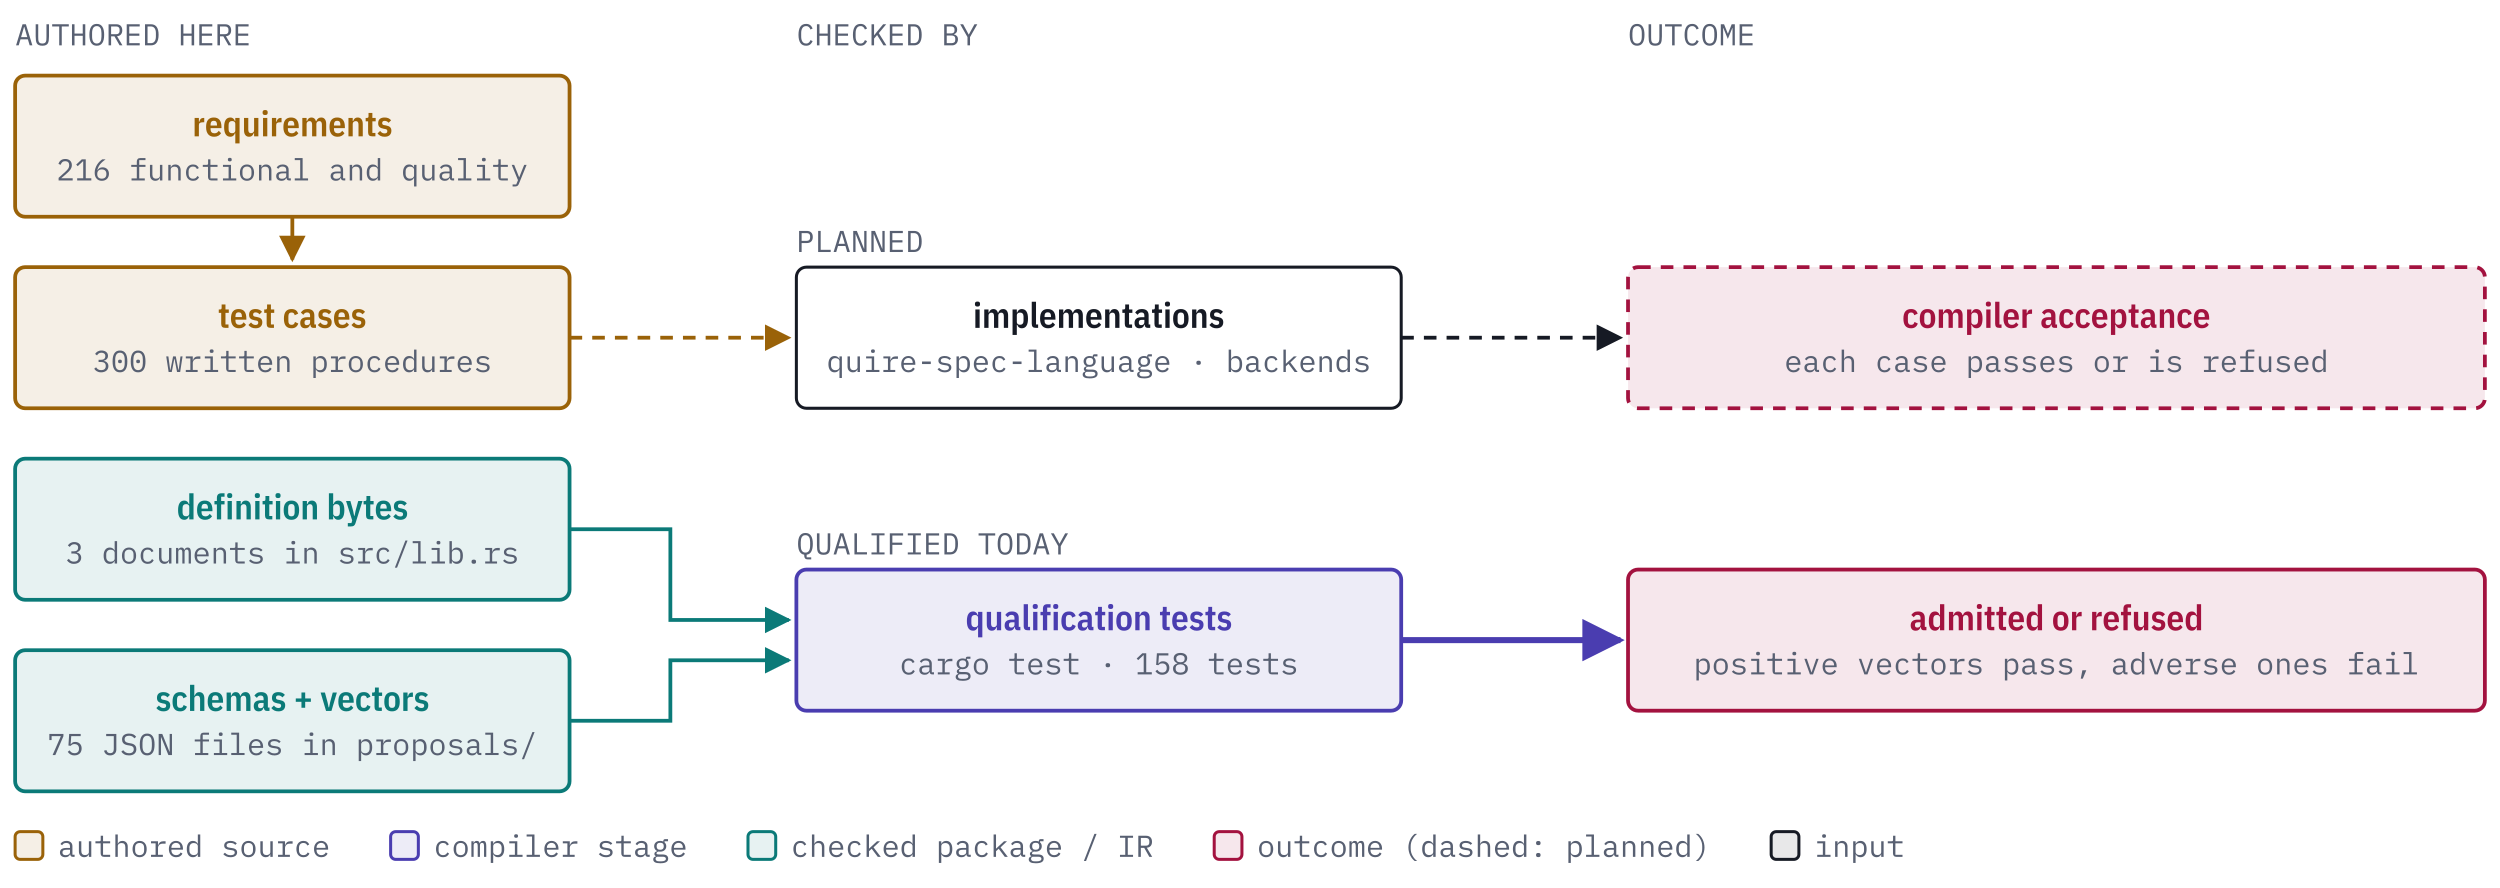
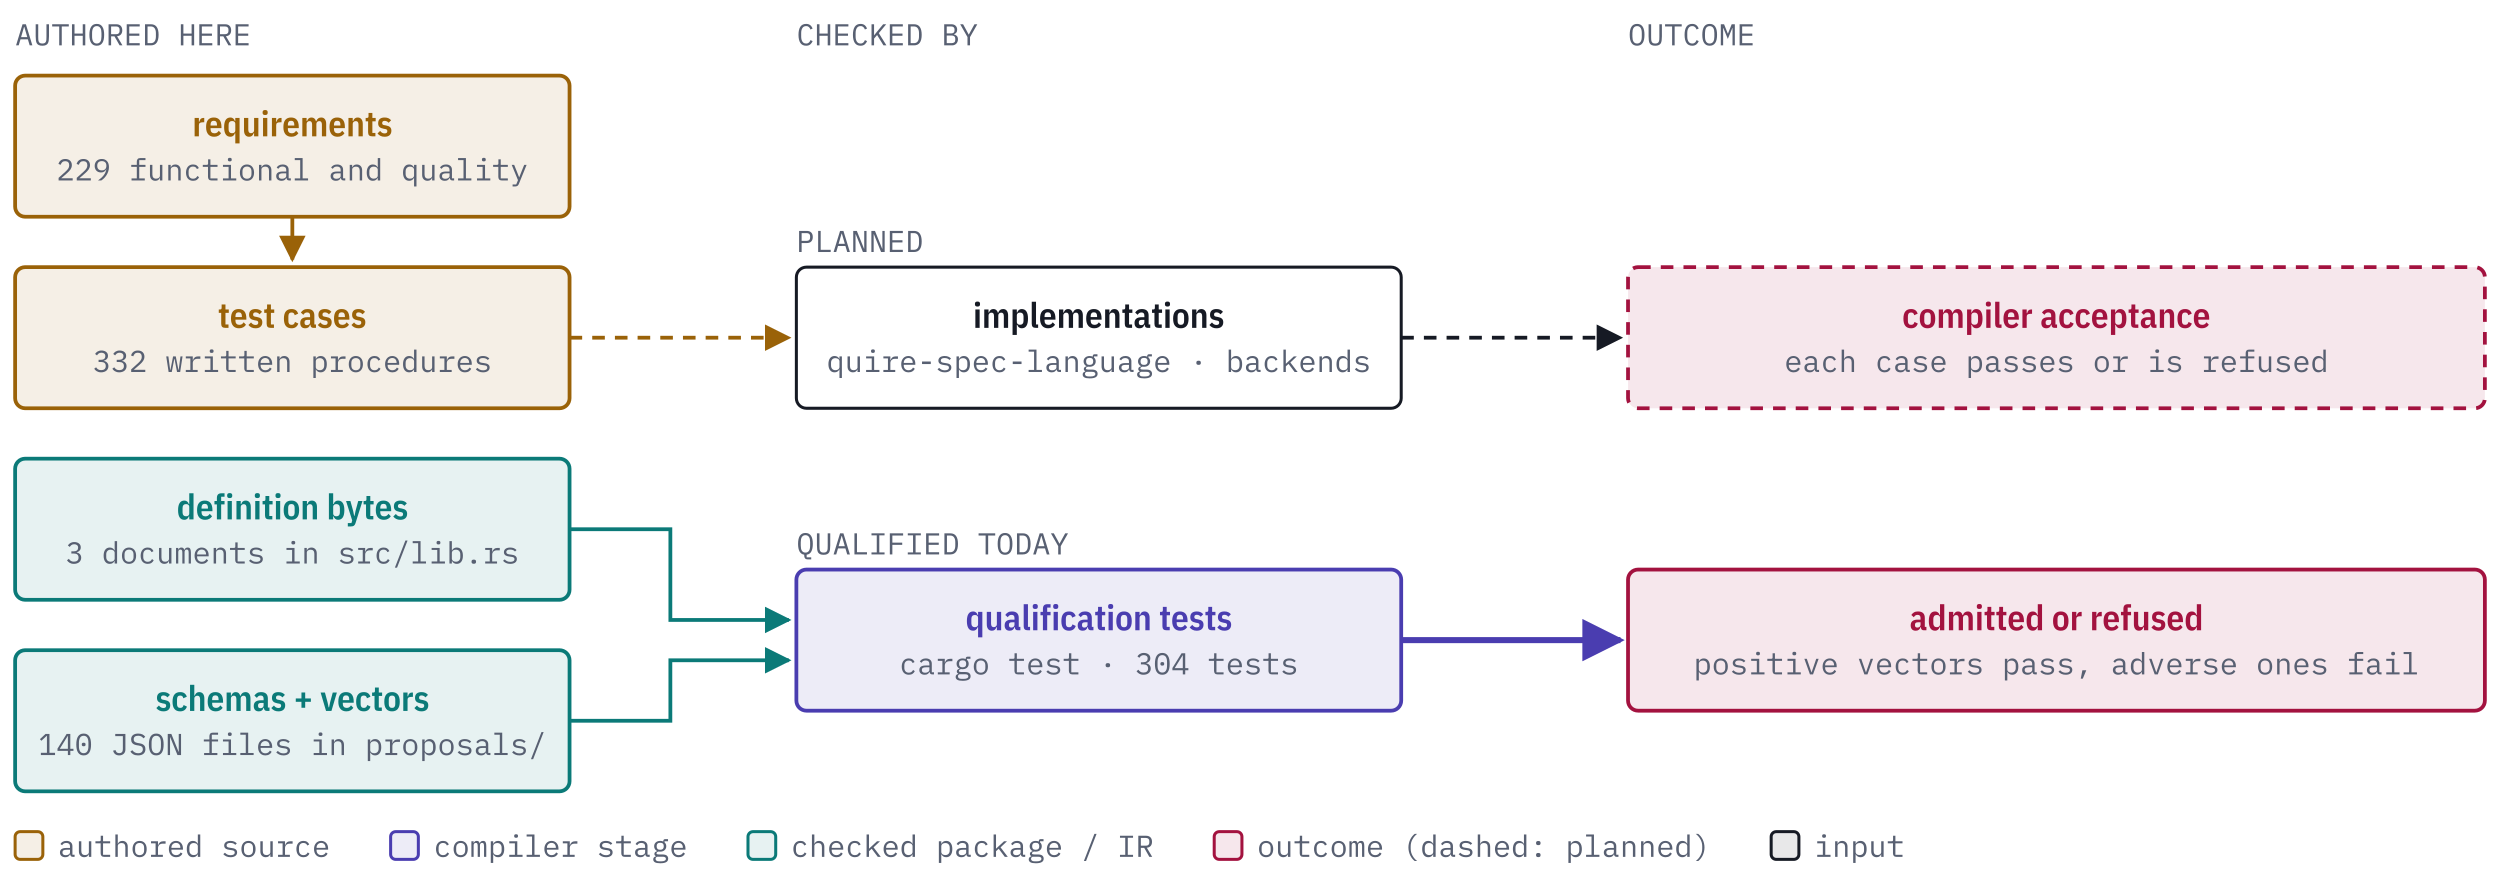
<svg xmlns="http://www.w3.org/2000/svg" width="992" height="352" viewBox="-6 -6 992 352" role="img" aria-label="The standard is authored as requirements, test cases, schemas with vectors, and definition bytes. Today the qualification tests check the schemas, vectors and definition bytes and report each vector admitted or refused. Compiler acceptance of the test cases by quire-spec-language and the backends is planned.">
  <defs>
    <path id="mono_A" d="M481 0 422 199H177L118 0H31L245 698H356L570 0ZM304 609H295L197 272H402Z" />
    <path id="mono_B" d="M88 698H325Q415 698 466 649Q517 600 517 518Q517 455 486 419Q456 383 408 368V365Q467 351 505 312Q543 274 543 201Q543 159 529 122Q515 85 490 58Q464 31 430 16Q395 0 355 0H88ZM330 73Q388 73 421 99Q454 125 454 179V220Q454 273 421 300Q388 326 330 326H172V73ZM316 395Q369 395 399 418Q429 442 429 490V529Q429 577 399 601Q369 625 316 625H172V395Z" />
    <path id="mono_C" d="M323 -12Q195 -12 132 81Q70 174 70 349Q70 524 132 617Q195 710 323 710Q371 710 406 697Q441 684 466 662Q491 640 508 612Q525 585 538 557L466 524Q457 547 445 568Q433 588 416 604Q400 619 378 628Q355 637 323 637Q240 637 200 574Q159 511 159 406V292Q159 187 200 124Q240 61 323 61Q355 61 378 70Q400 79 416 94Q433 110 445 130Q457 151 466 174L538 141Q525 112 508 85Q491 58 466 36Q441 14 406 1Q371 -12 323 -12Z" />
    <path id="mono_D" d="M95 698H290Q418 698 481 610Q544 522 544 349Q544 176 481 88Q418 0 290 0H95ZM286 73Q370 73 412 131Q455 189 455 295V403Q455 509 412 567Q370 625 286 625H179V73Z" />
    <path id="mono_E" d="M90 0V698H520V625H174V390H508V317H174V73H520V0Z" />
    <path id="mono_F" d="M90 0V698H530V625H174V390H500V317H174V0Z" />
    <path id="mono_H" d="M436 317H164V0H80V698H164V390H436V698H520V0H436Z" />
    <path id="mono_I" d="M84 0V67H258V631H84V698H516V631H342V67H516V0Z" />
    <path id="mono_J" d="M480 698V181Q480 137 465 101Q450 65 422 40Q395 15 357 2Q319 -12 274 -12Q194 -12 142 30Q90 71 74 146L154 163Q159 142 168 124Q176 105 190 92Q205 78 226 70Q247 62 276 62Q333 62 364 94Q396 127 396 196V625H144V698Z" />
    <path id="mono_K" d="M269 342 169 224V0H85V698H169V334H172L264 450L470 698H571L326 404L578 0H480Z" />
    <path id="mono_L" d="M120 0V698H204V73H535V0Z" />
    <path id="mono_M" d="M455 350V571H447L300 212L153 571H145V350V0H68V698H176L299 390H305L428 698H532V0H455Z" />
    <path id="mono_N" d="M163 588H156V0H80V698H199L437 110H444V698H520V0H401Z" />
    <path id="mono_O" d="M300 -12Q236 -12 190 12Q144 37 114 83Q84 129 70 196Q56 263 56 349Q56 434 70 502Q84 569 114 615Q144 661 190 686Q236 710 300 710Q364 710 410 686Q456 661 486 615Q516 569 530 502Q544 434 544 349Q544 263 530 196Q516 129 486 83Q456 37 410 12Q364 -12 300 -12ZM300 61Q342 61 371 78Q400 94 419 124Q438 154 446 196Q455 239 455 292V406Q455 458 446 501Q438 544 419 574Q400 604 371 620Q342 637 300 637Q258 637 229 620Q200 604 181 574Q162 544 154 501Q145 458 145 406V292Q145 239 154 196Q162 154 181 124Q200 94 229 78Q258 61 300 61Z" />
    <path id="mono_P" d="M90 0V698H344Q441 698 492 645Q543 592 543 497Q543 402 492 349Q441 296 344 296H174V0ZM174 369H342Q395 369 424 396Q454 422 454 471V523Q454 572 424 598Q395 625 342 625H174Z" />
    <path id="mono_Q" d="M491 -164H374Q315 -164 288 -131Q260 -98 260 -46V-9Q207 -2 168 26Q130 53 105 98Q80 144 68 208Q56 271 56 349Q56 434 70 502Q84 569 114 615Q144 661 190 686Q236 710 300 710Q364 710 410 686Q456 661 486 615Q516 569 530 502Q544 434 544 349Q544 192 495 98Q446 5 340 -9V-96H491ZM300 61Q342 61 371 78Q400 94 419 124Q438 154 446 196Q455 239 455 292V406Q455 458 446 501Q438 544 419 574Q400 604 371 620Q342 637 300 637Q258 637 229 620Q200 604 181 574Q162 544 154 501Q145 458 145 406V292Q145 239 154 196Q162 154 181 124Q200 94 229 78Q258 61 300 61Z" />
    <path id="mono_R" d="M174 0H90V698H344Q441 698 492 645Q543 592 543 497Q543 412 499 361Q455 310 371 302L549 0H455L285 298H174ZM342 369Q395 369 424 396Q454 422 454 471V523Q454 572 424 598Q395 625 342 625H174V369Z" />
    <path id="mono_S" d="M298 -12Q204 -12 144 22Q84 57 45 111L106 161Q147 110 192 85Q238 60 301 60Q377 60 417 95Q457 130 457 193Q457 244 428 272Q399 301 327 313L249 326Q198 335 164 353Q129 371 108 396Q87 422 78 452Q69 483 69 516Q69 612 132 661Q195 710 302 710Q386 710 444 682Q501 654 536 603L477 552Q448 590 407 614Q366 638 301 638Q230 638 192 608Q154 578 154 518Q154 471 182 442Q211 412 285 399L360 386Q411 377 446 359Q481 341 502 316Q524 291 533 260Q542 229 542 195Q542 98 478 43Q415 -12 298 -12Z" />
    <path id="mono_T" d="M342 625V0H258V625H25V698H575V625Z" />
    <path id="mono_U" d="M164 698V279Q164 228 167 188Q170 148 183 120Q196 91 224 76Q251 61 300 61Q349 61 376 76Q404 91 417 120Q430 148 433 188Q436 228 436 279V698H520V299Q520 221 512 163Q505 105 482 66Q458 27 414 8Q371 -12 300 -12Q229 -12 186 8Q142 27 118 66Q95 105 88 163Q80 221 80 299V698Z" />
    <path id="mono_Y" d="M258 0V274L17 698H113L213 516L298 357H302L389 516L489 698H583L342 274V0Z" />
    <path id="mono_a" d="M495 0Q448 0 428 24Q408 48 403 84H398Q381 39 344 14Q306 -12 243 -12Q162 -12 114 30Q66 72 66 145Q66 217 118 256Q171 295 288 295H398V346Q398 403 366 432Q334 460 275 460Q223 460 190 440Q157 419 137 384L83 424Q93 444 110 463Q127 482 152 496Q177 511 209 520Q241 528 280 528Q371 528 424 482Q478 436 478 354V70H550V0ZM257 55Q288 55 314 62Q339 70 358 82Q377 95 388 112Q398 130 398 150V235H288Q216 235 183 215Q150 195 150 157V136Q150 96 178 76Q207 55 257 55Z" />
    <path id="mono_b" d="M95 740H175V432H179Q229 528 338 528Q433 528 486 457Q540 386 540 258Q540 130 486 59Q433 -12 338 -12Q229 -12 179 84H175V0H95ZM307 59Q377 59 416 102Q454 144 454 214V302Q454 372 416 414Q377 457 307 457Q280 457 256 450Q232 443 214 430Q196 416 186 396Q175 377 175 351V165Q175 139 186 120Q196 100 214 86Q232 73 256 66Q280 59 307 59Z" />
    <path id="mono_c" d="M318 -12Q262 -12 218 8Q175 27 145 62Q115 97 100 147Q84 197 84 258Q84 319 100 369Q116 419 146 454Q176 490 219 509Q262 528 317 528Q392 528 439 495Q486 462 508 409L444 375Q430 415 398 437Q365 459 317 459Q282 459 254 448Q227 436 208 415Q189 394 180 365Q170 336 170 302V214Q170 180 180 151Q189 122 208 101Q227 80 255 68Q283 57 319 57Q371 57 405 81Q439 105 459 147L516 108Q493 56 444 22Q396 -12 318 -12Z" />
    <path id="mono_colon" d="M300 -9Q259 -9 242 8Q226 25 226 51V69Q226 95 242 112Q259 129 300 129Q341 129 358 112Q374 95 374 69V51Q374 25 358 8Q341 -9 300 -9ZM300 387Q259 387 242 404Q226 421 226 447V465Q226 491 242 508Q259 525 300 525Q341 525 358 508Q374 491 374 465V447Q374 421 358 404Q341 387 300 387Z" />
    <path id="mono_comma" d="M257 136H386L271 -141H204Z" />
    <path id="mono_d" d="M425 84H421Q371 -12 262 -12Q167 -12 114 59Q60 130 60 258Q60 386 114 457Q167 528 262 528Q371 528 421 432H425V740H505V0H425ZM293 59Q320 59 344 66Q368 73 386 86Q404 100 414 120Q425 139 425 165V351Q425 377 414 396Q404 416 386 430Q368 443 344 450Q320 457 293 457Q223 457 184 414Q146 372 146 302V214Q146 144 184 102Q223 59 293 59Z" />
    <path id="mono_e" d="M309 -12Q253 -12 208 7Q164 26 132 62Q101 97 84 146Q67 196 67 257Q67 319 84 369Q102 419 133 454Q164 490 208 509Q251 528 304 528Q356 528 398 509Q441 490 471 456Q501 423 517 377Q533 331 533 276V238H151V214Q151 180 162 151Q173 122 194 101Q214 80 244 68Q273 57 309 57Q361 57 399 81Q437 105 457 147L516 107Q493 55 440 22Q386 -12 309 -12ZM304 462Q271 462 243 450Q215 438 194 417Q174 396 162 368Q151 339 151 305V298H447V309Q447 343 436 371Q426 399 408 420Q389 440 362 451Q336 462 304 462Z" />
-     <path id="mono_eight" d="M300 -12Q239 -12 193 4Q147 19 116 46Q86 73 70 110Q55 147 55 190Q55 262 94 304Q133 346 197 363V371Q141 390 108 432Q76 475 76 535Q76 615 135 662Q194 710 300 710Q406 710 465 662Q524 615 524 535Q524 475 492 432Q459 390 403 371V363Q467 346 506 304Q545 262 545 190Q545 147 530 110Q514 73 483 46Q452 19 406 4Q361 -12 300 -12ZM300 59Q374 59 416 92Q458 125 458 185V207Q458 267 416 300Q375 333 300 333Q225 333 184 300Q142 267 142 207V185Q142 125 184 92Q226 59 300 59ZM300 401Q368 401 404 430Q439 459 439 513V527Q439 581 402 610Q366 639 300 639Q234 639 198 610Q161 581 161 527V513Q161 459 196 430Q232 401 300 401Z" />
    <path id="mono_f" d="M83 68H257V448H73V516H257V622Q257 674 284 707Q312 740 371 740H544V672H337V516H544V448H337V68H521V0H83Z" />
-     <path id="mono_five" d="M501 625H189L169 358H176Q202 393 234 414Q266 434 322 434Q368 434 406 420Q445 405 473 377Q501 349 517 310Q533 270 533 219Q533 168 517 126Q501 83 470 52Q439 22 395 5Q351 -12 295 -12Q251 -12 216 -2Q182 8 156 25Q129 42 109 63Q89 84 73 107L136 155Q150 134 164 117Q179 100 198 88Q217 75 241 68Q265 61 297 61Q369 61 408 100Q446 139 446 208V216Q446 285 407 324Q368 363 295 363Q245 363 218 346Q190 329 167 304L96 314L121 698H501Z" />
+     <path id="mono_four" d="M378 0V137H34V211L336 698H458V206H562V137H458V0ZM109 206H378V633H374Z" />
    <path id="mono_g" d="M561 -59Q561 -137 496 -174Q431 -212 301 -212Q176 -212 122 -179Q67 -146 67 -84Q67 -42 89 -19Q111 4 151 15V27Q129 38 117 55Q105 72 105 98Q105 138 132 158Q158 178 198 188V192Q150 213 124 254Q97 295 97 350Q97 389 111 422Q125 455 152 478Q178 502 215 515Q252 528 297 528Q355 528 399 507V516Q399 546 413 566Q427 586 461 586H556V516H440V481Q468 457 483 424Q498 391 498 350Q498 311 484 278Q469 245 443 222Q417 198 380 185Q342 172 297 172Q284 172 272 173Q260 174 248 176Q236 174 223 170Q210 165 199 158Q188 150 181 140Q174 130 174 117Q174 94 197 86Q220 79 257 79H371Q471 79 516 42Q561 4 561 -59ZM486 -63Q486 -32 461 -14Q436 5 374 5H195Q143 -16 143 -65Q143 -99 170 -124Q197 -148 260 -148H338Q408 -148 447 -126Q486 -105 486 -63ZM297 234Q357 234 386 262Q414 290 414 336V365Q414 411 386 438Q357 466 297 466Q237 466 209 438Q181 411 181 365V336Q181 290 209 262Q237 234 297 234Z" />
    <path id="mono_h" d="M98 740H178V432H182Q190 451 202 468Q214 486 232 499Q249 512 273 520Q297 528 329 528Q410 528 459 476Q508 425 508 331V0H428V317Q428 388 397 422Q366 457 306 457Q282 457 259 451Q236 445 218 433Q200 421 189 402Q178 383 178 358V0H98Z" />
    <path id="mono_hyphen" d="M155 262V346H445V262Z" />
    <path id="mono_i" d="M332 630Q297 630 283 644Q269 659 269 681V697Q269 719 283 734Q297 748 332 748Q367 748 381 734Q395 719 395 697V681Q395 659 381 644Q367 630 332 630ZM106 68H292V448H106V516H372V68H546V0H106Z" />
    <path id="mono_k" d="M105 740H185V273H189L279 358L451 516H549L335 314L574 0H475L274 268L185 187V0H105Z" />
    <path id="mono_l" d="M80 68H260V672H80V740H340V68H520V0H80Z" />
    <path id="mono_m" d="M54 0V516H128V456H132Q144 486 166 507Q188 528 231 528Q276 528 298 506Q320 483 325 447H328Q342 482 368 505Q394 528 440 528Q503 528 524 484Q546 440 546 358V0H472V345Q472 411 458 436Q445 462 409 462Q377 462 357 442Q337 421 337 379V0H263V345Q263 411 250 436Q236 462 201 462Q169 462 148 442Q128 421 128 379V0Z" />
    <path id="mono_n" d="M98 0V516H178V432H182Q190 451 202 468Q214 486 232 499Q249 512 273 520Q297 528 329 528Q410 528 459 476Q508 425 508 331V0H428V317Q428 388 397 422Q366 457 306 457Q282 457 259 451Q236 445 218 433Q200 421 189 402Q178 383 178 358V0Z" />
+     <path id="mono_nine" d="M536 442Q536 364 512 296Q489 227 452 170Q415 114 370 70Q326 27 283 0H175Q232 41 276 80Q321 119 355 162Q389 204 412 252Q435 301 450 362L445 364Q419 321 378 292Q338 264 273 264Q227 264 188 279Q150 294 122 322Q95 350 80 390Q64 429 64 479Q64 530 80 572Q97 615 128 646Q159 676 202 693Q246 710 299 710Q354 710 398 692Q442 673 472 638Q503 604 520 554Q536 504 536 442ZM300 333Q372 333 412 372Q451 411 451 482V490Q451 561 412 600Q372 639 300 639Q228 639 188 600Q149 561 149 490V482Q149 411 188 372Q228 333 300 333Z" />
    <path id="mono_o" d="M300 -12Q246 -12 202 7Q159 26 128 62Q98 97 82 146Q66 196 66 258Q66 319 82 369Q98 419 128 454Q159 490 202 509Q246 528 300 528Q354 528 398 509Q441 490 472 454Q502 419 518 369Q534 319 534 258Q534 196 518 146Q502 97 472 62Q441 26 398 7Q354 -12 300 -12ZM300 57Q367 57 408 97Q449 137 449 221V295Q449 379 408 419Q367 459 300 459Q233 459 192 419Q151 379 151 295V221Q151 137 192 97Q233 57 300 57Z" />
    <path id="mono_one" d="M85 0V73H285V636H278L102 472L53 525L238 698H369V73H553V0Z" />
    <path id="mono_p" d="M95 516H175V432H179Q229 528 338 528Q433 528 486 457Q540 386 540 258Q540 130 486 59Q433 -12 338 -12Q229 -12 179 84H175V-200H95ZM307 59Q377 59 416 102Q454 144 454 214V302Q454 372 416 414Q377 457 307 457Q280 457 256 450Q232 443 214 430Q196 416 186 396Q175 377 175 351V165Q175 139 186 120Q196 100 214 86Q232 73 256 66Q280 59 307 59Z" />
    <path id="mono_parenleft" d="M205 311Q205 384 222 452Q238 519 266 577Q295 635 333 682Q371 728 413 760H494Q450 727 412 684Q373 640 344 588Q314 537 297 478Q280 418 280 354V268Q280 204 297 144Q314 85 344 34Q373 -18 412 -62Q450 -105 494 -138H413Q371 -107 333 -60Q295 -13 266 45Q238 103 222 170Q205 238 205 311Z" />
    <path id="mono_parenright" d="M395 311Q395 238 378 170Q362 103 334 45Q305 -13 267 -60Q229 -107 187 -138H106Q149 -105 188 -62Q227 -18 256 34Q286 85 303 144Q320 204 320 268V354Q320 418 303 478Q286 537 256 588Q227 640 188 684Q149 727 106 760H187Q229 728 267 682Q305 635 334 577Q362 519 378 452Q395 384 395 311Z" />
    <path id="mono_period" d="M300 -9Q259 -9 242 8Q226 25 226 51V69Q226 95 242 112Q259 129 300 129Q341 129 358 112Q374 95 374 69V51Q374 25 358 8Q341 -9 300 -9Z" />
    <path id="mono_periodcentered" d="M300 235Q259 235 242 252Q226 269 226 295V313Q226 339 242 356Q259 373 300 373Q341 373 358 356Q374 339 374 313V295Q374 269 358 252Q341 235 300 235Z" />
    <path id="mono_q" d="M425 84H421Q371 -12 262 -12Q167 -12 114 59Q60 130 60 258Q60 386 114 457Q167 528 262 528Q371 528 421 432H425V516H505V-200H425ZM293 59Q320 59 344 66Q368 73 386 86Q404 100 414 120Q425 139 425 165V351Q425 377 414 396Q404 416 386 430Q368 443 344 450Q320 457 293 457Q223 457 184 414Q146 372 146 302V214Q146 144 184 102Q223 59 293 59Z" />
    <path id="mono_r" d="M77 68H228V448H77V516H308V386H313Q329 447 374 482Q418 516 487 516H559V436H462Q393 436 350 396Q308 356 308 291V68H469V0H77Z" />
    <path id="mono_s" d="M306 -12Q225 -12 166 16Q108 43 67 89L121 136Q158 97 202 76Q246 55 308 55Q368 55 406 76Q445 98 445 144Q445 164 438 178Q430 191 417 199Q404 207 388 212Q372 216 354 219L273 231Q246 235 214 242Q183 249 157 264Q131 280 114 306Q96 332 96 374Q96 413 112 442Q127 470 155 490Q183 509 221 518Q259 528 304 528Q374 528 426 506Q477 484 514 445L462 396Q453 407 440 418Q426 430 406 440Q387 449 361 455Q335 461 301 461Q240 461 208 440Q175 419 175 379Q175 359 182 346Q190 332 203 324Q216 316 232 312Q249 307 266 304L347 292Q375 288 406 281Q437 274 463 258Q489 243 506 217Q524 191 524 149Q524 72 464 30Q405 -12 306 -12Z" />
-     <path id="mono_seven" d="M173 0 446 626H140V496H65V698H531V624L263 0Z" />
-     <path id="mono_six" d="M301 -12Q246 -12 202 6Q158 25 128 60Q97 94 80 144Q64 194 64 256Q64 334 88 402Q111 471 148 528Q184 584 229 628Q274 671 317 698H425Q368 657 324 618Q279 579 245 536Q211 494 188 446Q165 397 150 336L155 334Q180 377 221 406Q262 434 327 434Q373 434 411 419Q449 404 477 376Q505 348 520 308Q536 268 536 219Q536 168 519 126Q502 83 472 52Q441 22 398 5Q354 -12 301 -12ZM300 59Q372 59 412 98Q451 137 451 208V216Q451 287 412 326Q372 365 300 365Q228 365 188 326Q149 287 149 216V208Q149 137 188 98Q228 59 300 59Z" />
    <path id="mono_slash" d="M90 -138 438 760H510L162 -138Z" />
    <path id="mono_t" d="M325 0Q266 0 238 33Q211 66 211 118V448H39V516H167Q193 516 204 526Q214 537 214 563V698H291V516H526V448H291V68H526V0Z" />
    <path id="mono_three" d="M270 402Q343 402 380 434Q416 467 416 518V525Q416 581 380 609Q345 637 288 637Q232 637 198 612Q163 588 141 548L78 596Q91 617 110 638Q129 658 154 674Q180 690 214 700Q247 710 290 710Q335 710 374 698Q413 687 442 664Q471 642 488 609Q504 576 504 534Q504 500 494 473Q483 446 464 426Q446 406 421 392Q396 378 368 371V367Q397 361 424 348Q451 334 472 312Q493 291 506 260Q518 230 518 191Q518 146 500 108Q483 71 452 44Q420 18 376 3Q331 -12 277 -12Q231 -12 196 -2Q160 8 132 25Q105 42 84 63Q64 84 48 107L111 155Q125 134 140 117Q155 100 174 88Q194 75 219 68Q244 61 277 61Q351 61 390 95Q430 129 430 192V200Q430 262 392 296Q353 330 276 330H193V402Z" />
    <path id="mono_two" d="M537 0H71V86L304 296Q355 342 388 390Q421 439 421 493V505Q421 568 388 602Q355 637 290 637Q226 637 192 604Q157 572 140 518L65 546Q75 577 92 606Q110 636 137 659Q164 682 202 696Q241 710 292 710Q344 710 384 695Q425 680 452 653Q480 626 494 589Q509 552 509 508Q509 468 498 433Q486 398 466 366Q445 334 416 304Q388 273 353 243L158 73H537Z" />
    <path id="mono_u" d="M422 84H418Q410 65 398 48Q386 30 368 17Q351 4 327 -4Q303 -12 271 -12Q190 -12 141 40Q92 91 92 185V516H172V199Q172 128 203 94Q234 59 294 59Q318 59 341 65Q364 71 382 83Q400 95 411 114Q422 132 422 158V516H502V0H422Z" />
    <path id="mono_v" d="M249 0 64 516H145L219 300L299 67H303L383 300L457 516H536L351 0Z" />
    <path id="mono_w" d="M30 516H101L160 70H169L257 516H345L433 70H442L501 516H570L491 0H387L305 432H297L213 0H109Z" />
    <path id="mono_y" d="M467 516H547L291 -113Q282 -135 271 -152Q260 -168 245 -178Q230 -189 209 -194Q188 -200 159 -200H83V-132H203L261 10L53 516H135L222 300L299 104H303L380 300Z" />
    <path id="mono_zero" d="M300 -12Q236 -12 190 12Q144 37 114 83Q84 129 70 196Q56 263 56 349Q56 434 70 502Q84 569 114 615Q144 661 190 686Q236 710 300 710Q364 710 410 686Q456 661 486 615Q516 569 530 502Q544 434 544 349Q544 263 530 196Q516 129 486 83Q456 37 410 12Q364 -12 300 -12ZM300 61Q342 61 372 78Q402 94 420 124Q439 154 448 196Q457 239 457 292V406Q457 458 448 501Q439 544 420 574Q402 604 372 620Q342 637 300 637Q258 637 228 620Q198 604 180 574Q161 544 152 501Q143 458 143 406V292Q143 239 152 196Q161 154 180 124Q198 94 228 78Q258 61 300 61ZM300 290Q265 290 252 304Q238 318 238 338V360Q238 380 252 394Q265 408 300 408Q335 408 348 394Q362 380 362 360V338Q362 318 348 304Q335 290 300 290Z" />
    <path id="title_a" d="M406 0Q325 0 321 89H309Q299 41 264 14Q229 -12 177 -12Q105 -12 69 28Q33 68 33 140Q33 222 84 262Q135 302 231 302H312V347Q312 393 292 415Q273 437 228 437Q191 437 166 420Q141 402 122 370L51 434Q80 479 124 506Q169 534 238 534Q433 534 433 350V97H479V0ZM223 77Q260 77 286 98Q312 120 312 158V227H239Q155 227 155 162V140Q155 107 173 92Q191 77 223 77Z" />
    <path id="title_b" d="M66 740H187V436H201Q212 480 246 507Q279 534 324 534Q416 534 460 464Q504 395 504 261Q504 127 460 58Q416 -12 324 -12Q279 -12 246 15Q212 42 201 86H187V0H66ZM278 88Q325 88 351 117Q377 146 377 199V323Q377 376 351 405Q325 434 278 434Q237 434 212 414Q187 393 187 356V166Q187 129 212 108Q237 88 278 88Z" />
    <path id="title_c" d="M251 -12Q145 -12 90 54Q34 120 34 261Q34 402 90 468Q145 534 251 534Q328 534 374 499Q419 464 439 403L340 359Q332 397 312 416Q291 436 251 436Q161 436 161 328V194Q161 86 251 86Q293 86 315 106Q337 126 348 168L442 123Q396 -12 251 -12Z" />
    <path id="title_d" d="M357 86H343Q332 42 298 15Q265 -12 220 -12Q128 -12 84 58Q40 127 40 261Q40 395 84 464Q128 534 220 534Q265 534 298 507Q332 480 343 436H357V740H478V0H357ZM266 88Q307 88 332 108Q357 129 357 166V356Q357 393 332 414Q307 434 266 434Q219 434 193 405Q167 376 167 323V199Q167 146 193 117Q219 88 266 88Z" />
    <path id="title_e" d="M263 -12Q212 -12 170 4Q127 21 97 54Q67 88 50 140Q34 191 34 261Q34 402 90 468Q147 534 252 534Q357 534 414 468Q470 402 470 261V232H161V198Q161 146 190 116Q219 86 270 86Q313 86 342 104Q372 123 393 158L459 89Q430 43 381 16Q332 -12 263 -12ZM252 441Q161 441 161 333V307H343V333Q343 441 252 441Z" />
    <path id="title_f" d="M91 425H22V522H91V603Q91 674 122 707Q154 740 220 740H308V643H212V522H308V425H212V0H91Z" />
    <path id="title_h" d="M66 740H187V435H201Q232 534 326 534Q396 534 434 486Q472 439 472 351V0H351V330Q351 432 275 432Q238 432 212 410Q187 389 187 350V0H66Z" />
    <path id="title_i" d="M126 604Q88 604 71 620Q54 637 54 665V685Q54 713 71 730Q88 746 126 746Q164 746 181 730Q198 713 198 685V665Q198 637 181 620Q164 604 126 604ZM66 522H187V0H66Z" />
    <path id="title_l" d="M184 0Q121 0 94 28Q66 56 66 116V740H187V97H247V0Z" />
    <path id="title_m" d="M66 0V522H187V435H201Q232 534 324 534Q422 534 451 431H463Q480 484 516 509Q551 534 602 534Q668 534 705 486Q742 439 742 351V0H621V330Q621 432 548 432Q513 432 488 410Q464 389 464 350V0H343V330Q343 384 325 408Q307 432 271 432Q236 432 212 410Q187 389 187 350V0Z" />
    <path id="title_n" d="M66 0V522H187V435H201Q232 534 326 534Q396 534 434 486Q472 439 472 351V0H351V330Q351 432 275 432Q238 432 212 410Q187 389 187 350V0Z" />
    <path id="title_o" d="M253 -12Q149 -12 92 54Q34 120 34 261Q34 402 92 468Q149 534 253 534Q357 534 414 468Q472 402 472 261Q472 120 414 54Q357 -12 253 -12ZM253 86Q345 86 345 194V328Q345 436 253 436Q161 436 161 328V194Q161 86 253 86Z" />
    <path id="title_p" d="M66 522H187V436H201Q212 480 246 507Q279 534 324 534Q416 534 460 464Q504 395 504 261Q504 127 460 58Q416 -12 324 -12Q279 -12 246 15Q212 42 201 86H187V-200H66ZM278 88Q325 88 351 117Q377 146 377 199V323Q377 376 351 405Q325 434 278 434Q237 434 212 414Q187 393 187 356V166Q187 129 212 108Q237 88 278 88Z" />
    <path id="title_plus" d="M217 90V259H56V354H217V523H323V354H484V259H323V90Z" />
    <path id="title_q" d="M357 86H343Q332 42 298 15Q265 -12 220 -12Q128 -12 84 58Q40 127 40 261Q40 395 84 464Q128 534 220 534Q265 534 298 507Q332 480 343 436H357V522H478V-200H357ZM266 88Q307 88 332 108Q357 129 357 166V356Q357 393 332 414Q307 434 266 434Q219 434 193 405Q167 376 167 323V199Q167 146 193 117Q219 88 266 88Z" />
    <path id="title_r" d="M66 0V522H187V415H201Q210 467 238 494Q267 522 313 522H339V398H299Q242 398 214 380Q187 362 187 317V0Z" />
    <path id="title_s" d="M224 -12Q159 -12 110 12Q61 35 24 82L98 154Q123 119 154 101Q185 83 226 83Q302 83 302 147Q302 172 290 186Q277 201 247 206L198 215Q116 230 79 266Q42 302 42 371Q42 453 90 494Q138 534 226 534Q287 534 332 514Q376 494 409 455L338 384Q318 409 290 424Q261 439 226 439Q156 439 156 376Q156 350 170 336Q184 323 214 318L264 309Q346 294 382 258Q417 223 417 159Q417 78 367 33Q317 -12 224 -12Z" />
    <path id="title_t" d="M210 0Q147 0 119 28Q91 56 91 117V425H22V522H58Q84 522 94 534Q103 546 103 572V664H212V522H306V425H212V97H298V0Z" />
    <path id="title_u" d="M346 88H332Q302 -12 205 -12Q135 -12 98 36Q60 83 60 172V522H181V192Q181 89 257 89Q294 89 320 111Q346 133 346 172V522H467V0H346Z" />
    <path id="title_v" d="M162 0 8 522H130L205 244L234 103H248L277 244L352 522H469L315 0Z" />
    <path id="title_y" d="M353 522H474L275 -109Q258 -162 227 -181Q196 -200 140 -200H58V-103H161L182 -29L8 522H131L209 240L237 103H249L277 241Z" />
    <marker id="ah-code" viewBox="0 0 10 10" refX="9" refY="5" markerWidth="7" markerHeight="7" orient="auto-start-reverse">
      <path d="M0,0 L10,5 L0,10 z" fill="#9a6208" />
    </marker>
    <marker id="ah-ink" viewBox="0 0 10 10" refX="9" refY="5" markerWidth="7" markerHeight="7" orient="auto-start-reverse">
      <path d="M0,0 L10,5 L0,10 z" fill="#161a24" />
    </marker>
    <marker id="ah-logic" viewBox="0 0 10 10" refX="9" refY="5" markerWidth="7" markerHeight="7" orient="auto-start-reverse">
      <path d="M0,0 L10,5 L0,10 z" fill="#4a3db0" />
    </marker>
    <marker id="ah-model" viewBox="0 0 10 10" refX="9" refY="5" markerWidth="7" markerHeight="7" orient="auto-start-reverse">
      <path d="M0,0 L10,5 L0,10 z" fill="#0b7a78" />
    </marker>
  </defs>
  <g fill="#586072" transform="translate(0,12) scale(0.012,-0.012)">
    <use href="#mono_A" x="0" />
    <use href="#mono_U" x="600" />
    <use href="#mono_T" x="1200" />
    <use href="#mono_H" x="1800" />
    <use href="#mono_O" x="2400" />
    <use href="#mono_R" x="3000" />
    <use href="#mono_E" x="3600" />
    <use href="#mono_D" x="4200" />
    <use href="#mono_H" x="5400" />
    <use href="#mono_E" x="6000" />
    <use href="#mono_R" x="6600" />
    <use href="#mono_E" x="7200" />
  </g>
  <g fill="#586072" transform="translate(310,12) scale(0.012,-0.012)">
    <use href="#mono_C" x="0" />
    <use href="#mono_H" x="600" />
    <use href="#mono_E" x="1200" />
    <use href="#mono_C" x="1800" />
    <use href="#mono_K" x="2400" />
    <use href="#mono_E" x="3000" />
    <use href="#mono_D" x="3600" />
    <use href="#mono_B" x="4800" />
    <use href="#mono_Y" x="5400" />
  </g>
  <g fill="#586072" transform="translate(640,12) scale(0.012,-0.012)">
    <use href="#mono_O" x="0" />
    <use href="#mono_U" x="600" />
    <use href="#mono_T" x="1200" />
    <use href="#mono_C" x="1800" />
    <use href="#mono_O" x="2400" />
    <use href="#mono_M" x="3000" />
    <use href="#mono_E" x="3600" />
  </g>
  <rect x="0" y="24" width="220" height="56" rx="4" stroke="#9a6208" stroke-width="1.5" fill="#9a6208" fill-opacity="0.1" />
  <g fill="#9a6208" transform="translate(70.3,48.1) scale(0.014,-0.014)">
    <use href="#title_r" x="0" />
    <use href="#title_e" x="357" />
    <use href="#title_q" x="862" />
    <use href="#title_u" x="1406" />
    <use href="#title_i" x="1939" />
    <use href="#title_r" x="2191" />
    <use href="#title_e" x="2548" />
    <use href="#title_m" x="3053" />
    <use href="#title_e" x="3855" />
    <use href="#title_n" x="4360" />
    <use href="#title_t" x="4892" />
    <use href="#title_s" x="5226" />
  </g>
  <g fill="#586072" transform="translate(16.4,65.6) scale(0.012,-0.012)">
    <use href="#mono_two" x="0" />
-     <use href="#mono_one" x="600" />
-     <use href="#mono_six" x="1200" />
+     <use href="#mono_two" x="600" />
+     <use href="#mono_nine" x="1200" />
    <use href="#mono_f" x="2400" />
    <use href="#mono_u" x="3000" />
    <use href="#mono_n" x="3600" />
    <use href="#mono_c" x="4200" />
    <use href="#mono_t" x="4800" />
    <use href="#mono_i" x="5400" />
    <use href="#mono_o" x="6000" />
    <use href="#mono_n" x="6600" />
    <use href="#mono_a" x="7200" />
    <use href="#mono_l" x="7800" />
    <use href="#mono_a" x="9000" />
    <use href="#mono_n" x="9600" />
    <use href="#mono_d" x="10200" />
    <use href="#mono_q" x="11400" />
    <use href="#mono_u" x="12000" />
    <use href="#mono_a" x="12600" />
    <use href="#mono_l" x="13200" />
    <use href="#mono_i" x="13800" />
    <use href="#mono_t" x="14400" />
    <use href="#mono_y" x="15000" />
  </g>
  <rect x="0" y="100" width="220" height="56" rx="4" stroke="#9a6208" stroke-width="1.5" fill="#9a6208" fill-opacity="0.1" />
  <g fill="#9a6208" transform="translate(80.5,124.1) scale(0.014,-0.014)">
    <use href="#title_t" x="0" />
    <use href="#title_e" x="334" />
    <use href="#title_s" x="839" />
    <use href="#title_t" x="1288" />
    <use href="#title_c" x="1834" />
    <use href="#title_a" x="2298" />
    <use href="#title_s" x="2805" />
    <use href="#title_e" x="3254" />
    <use href="#title_s" x="3759" />
  </g>
  <g fill="#586072" transform="translate(30.8,141.6) scale(0.012,-0.012)">
    <use href="#mono_three" x="0" />
-     <use href="#mono_zero" x="600" />
-     <use href="#mono_zero" x="1200" />
+     <use href="#mono_three" x="600" />
+     <use href="#mono_two" x="1200" />
    <use href="#mono_w" x="2400" />
    <use href="#mono_r" x="3000" />
    <use href="#mono_i" x="3600" />
    <use href="#mono_t" x="4200" />
    <use href="#mono_t" x="4800" />
    <use href="#mono_e" x="5400" />
    <use href="#mono_n" x="6000" />
    <use href="#mono_p" x="7200" />
    <use href="#mono_r" x="7800" />
    <use href="#mono_o" x="8400" />
    <use href="#mono_c" x="9000" />
    <use href="#mono_e" x="9600" />
    <use href="#mono_d" x="10200" />
    <use href="#mono_u" x="10800" />
    <use href="#mono_r" x="11400" />
    <use href="#mono_e" x="12000" />
    <use href="#mono_s" x="12600" />
  </g>
  <rect x="0" y="176" width="220" height="56" rx="4" stroke="#0b7a78" stroke-width="1.5" fill="#0b7a78" fill-opacity="0.1" />
  <g fill="#0b7a78" transform="translate(64.1,200.1) scale(0.014,-0.014)">
    <use href="#title_d" x="0" />
    <use href="#title_e" x="544" />
    <use href="#title_f" x="1049" />
    <use href="#title_i" x="1377" />
    <use href="#title_n" x="1629" />
    <use href="#title_i" x="2161" />
    <use href="#title_t" x="2413" />
    <use href="#title_i" x="2747" />
    <use href="#title_o" x="2999" />
    <use href="#title_n" x="3505" />
    <use href="#title_b" x="4249" />
    <use href="#title_y" x="4793" />
    <use href="#title_t" x="5276" />
    <use href="#title_e" x="5610" />
    <use href="#title_s" x="6115" />
  </g>
  <g fill="#586072" transform="translate(20,217.6) scale(0.012,-0.012)">
    <use href="#mono_three" x="0" />
    <use href="#mono_d" x="1200" />
    <use href="#mono_o" x="1800" />
    <use href="#mono_c" x="2400" />
    <use href="#mono_u" x="3000" />
    <use href="#mono_m" x="3600" />
    <use href="#mono_e" x="4200" />
    <use href="#mono_n" x="4800" />
    <use href="#mono_t" x="5400" />
    <use href="#mono_s" x="6000" />
    <use href="#mono_i" x="7200" />
    <use href="#mono_n" x="7800" />
    <use href="#mono_s" x="9000" />
    <use href="#mono_r" x="9600" />
    <use href="#mono_c" x="10200" />
    <use href="#mono_slash" x="10800" />
    <use href="#mono_l" x="11400" />
    <use href="#mono_i" x="12000" />
    <use href="#mono_b" x="12600" />
    <use href="#mono_period" x="13200" />
    <use href="#mono_r" x="13800" />
    <use href="#mono_s" x="14400" />
  </g>
  <rect x="0" y="252" width="220" height="56" rx="4" stroke="#0b7a78" stroke-width="1.5" fill="#0b7a78" fill-opacity="0.1" />
  <g fill="#0b7a78" transform="translate(55.7,276.1) scale(0.014,-0.014)">
    <use href="#title_s" x="0" />
    <use href="#title_c" x="449" />
    <use href="#title_h" x="913" />
    <use href="#title_e" x="1445" />
    <use href="#title_m" x="1950" />
    <use href="#title_a" x="2752" />
    <use href="#title_s" x="3259" />
    <use href="#title_plus" x="3920" />
    <use href="#title_v" x="4672" />
    <use href="#title_e" x="5148" />
    <use href="#title_c" x="5653" />
    <use href="#title_t" x="6117" />
    <use href="#title_o" x="6451" />
    <use href="#title_r" x="6957" />
    <use href="#title_s" x="7314" />
  </g>
-   <g fill="#586072" transform="translate(12.8,293.6) scale(0.012,-0.012)">
-     <use href="#mono_seven" x="0" />
-     <use href="#mono_five" x="600" />
-     <use href="#mono_J" x="1800" />
-     <use href="#mono_S" x="2400" />
-     <use href="#mono_O" x="3000" />
-     <use href="#mono_N" x="3600" />
-     <use href="#mono_f" x="4800" />
-     <use href="#mono_i" x="5400" />
-     <use href="#mono_l" x="6000" />
-     <use href="#mono_e" x="6600" />
-     <use href="#mono_s" x="7200" />
-     <use href="#mono_i" x="8400" />
-     <use href="#mono_n" x="9000" />
-     <use href="#mono_p" x="10200" />
-     <use href="#mono_r" x="10800" />
-     <use href="#mono_o" x="11400" />
-     <use href="#mono_p" x="12000" />
-     <use href="#mono_o" x="12600" />
-     <use href="#mono_s" x="13200" />
-     <use href="#mono_a" x="13800" />
-     <use href="#mono_l" x="14400" />
-     <use href="#mono_s" x="15000" />
-     <use href="#mono_slash" x="15600" />
+   <g fill="#586072" transform="translate(9.2,293.6) scale(0.012,-0.012)">
+     <use href="#mono_one" x="0" />
+     <use href="#mono_four" x="600" />
+     <use href="#mono_zero" x="1200" />
+     <use href="#mono_J" x="2400" />
+     <use href="#mono_S" x="3000" />
+     <use href="#mono_O" x="3600" />
+     <use href="#mono_N" x="4200" />
+     <use href="#mono_f" x="5400" />
+     <use href="#mono_i" x="6000" />
+     <use href="#mono_l" x="6600" />
+     <use href="#mono_e" x="7200" />
+     <use href="#mono_s" x="7800" />
+     <use href="#mono_i" x="9000" />
+     <use href="#mono_n" x="9600" />
+     <use href="#mono_p" x="10800" />
+     <use href="#mono_r" x="11400" />
+     <use href="#mono_o" x="12000" />
+     <use href="#mono_p" x="12600" />
+     <use href="#mono_o" x="13200" />
+     <use href="#mono_s" x="13800" />
+     <use href="#mono_a" x="14400" />
+     <use href="#mono_l" x="15000" />
+     <use href="#mono_s" x="15600" />
+     <use href="#mono_slash" x="16200" />
  </g>
  <path d="M110,80 L110,97" fill="none" stroke="#9a6208" stroke-width="1.5" marker-end="url(#ah-code)" />
  <g fill="#586072" transform="translate(310,94) scale(0.012,-0.012)">
    <use href="#mono_P" x="0" />
    <use href="#mono_L" x="600" />
    <use href="#mono_A" x="1200" />
    <use href="#mono_N" x="1800" />
    <use href="#mono_N" x="2400" />
    <use href="#mono_E" x="3000" />
    <use href="#mono_D" x="3600" />
  </g>
  <rect x="310" y="100" width="240" height="56" rx="4" stroke="#161a24" stroke-width="1.2" fill="none" />
  <g fill="#161a24" transform="translate(380.1,124.1) scale(0.014,-0.014)">
    <use href="#title_i" x="0" />
    <use href="#title_m" x="252" />
    <use href="#title_p" x="1054" />
    <use href="#title_l" x="1598" />
    <use href="#title_e" x="1866" />
    <use href="#title_m" x="2371" />
    <use href="#title_e" x="3173" />
    <use href="#title_n" x="3678" />
    <use href="#title_t" x="4210" />
    <use href="#title_a" x="4544" />
    <use href="#title_t" x="5051" />
    <use href="#title_i" x="5385" />
    <use href="#title_o" x="5637" />
    <use href="#title_n" x="6143" />
    <use href="#title_s" x="6675" />
  </g>
  <g fill="#586072" transform="translate(322,141.6) scale(0.012,-0.012)">
    <use href="#mono_q" x="0" />
    <use href="#mono_u" x="600" />
    <use href="#mono_i" x="1200" />
    <use href="#mono_r" x="1800" />
    <use href="#mono_e" x="2400" />
    <use href="#mono_hyphen" x="3000" />
    <use href="#mono_s" x="3600" />
    <use href="#mono_p" x="4200" />
    <use href="#mono_e" x="4800" />
    <use href="#mono_c" x="5400" />
    <use href="#mono_hyphen" x="6000" />
    <use href="#mono_l" x="6600" />
    <use href="#mono_a" x="7200" />
    <use href="#mono_n" x="7800" />
    <use href="#mono_g" x="8400" />
    <use href="#mono_u" x="9000" />
    <use href="#mono_a" x="9600" />
    <use href="#mono_g" x="10200" />
    <use href="#mono_e" x="10800" />
    <use href="#mono_periodcentered" x="12000" />
    <use href="#mono_b" x="13200" />
    <use href="#mono_a" x="13800" />
    <use href="#mono_c" x="14400" />
    <use href="#mono_k" x="15000" />
    <use href="#mono_e" x="15600" />
    <use href="#mono_n" x="16200" />
    <use href="#mono_d" x="16800" />
    <use href="#mono_s" x="17400" />
  </g>
  <path d="M220,128 L307,128" fill="none" stroke="#9a6208" stroke-width="1.5" stroke-dasharray="5 4" marker-end="url(#ah-code)" />
  <rect x="640" y="100" width="340" height="56" rx="4" stroke="#a3123f" stroke-width="1.5" fill="#a3123f" fill-opacity="0.1" stroke-dasharray="5 4" />
  <g fill="#a3123f" transform="translate(748.8,124.1) scale(0.014,-0.014)">
    <use href="#title_c" x="0" />
    <use href="#title_o" x="464" />
    <use href="#title_m" x="970" />
    <use href="#title_p" x="1772" />
    <use href="#title_i" x="2316" />
    <use href="#title_l" x="2568" />
    <use href="#title_e" x="2836" />
    <use href="#title_r" x="3341" />
    <use href="#title_a" x="3910" />
    <use href="#title_c" x="4417" />
    <use href="#title_c" x="4881" />
    <use href="#title_e" x="5345" />
    <use href="#title_p" x="5850" />
    <use href="#title_t" x="6394" />
    <use href="#title_a" x="6728" />
    <use href="#title_n" x="7235" />
    <use href="#title_c" x="7767" />
    <use href="#title_e" x="8231" />
  </g>
  <g fill="#586072" transform="translate(702,141.6) scale(0.012,-0.012)">
    <use href="#mono_e" x="0" />
    <use href="#mono_a" x="600" />
    <use href="#mono_c" x="1200" />
    <use href="#mono_h" x="1800" />
    <use href="#mono_c" x="3000" />
    <use href="#mono_a" x="3600" />
    <use href="#mono_s" x="4200" />
    <use href="#mono_e" x="4800" />
    <use href="#mono_p" x="6000" />
    <use href="#mono_a" x="6600" />
    <use href="#mono_s" x="7200" />
    <use href="#mono_s" x="7800" />
    <use href="#mono_e" x="8400" />
    <use href="#mono_s" x="9000" />
    <use href="#mono_o" x="10200" />
    <use href="#mono_r" x="10800" />
    <use href="#mono_i" x="12000" />
    <use href="#mono_s" x="12600" />
    <use href="#mono_r" x="13800" />
    <use href="#mono_e" x="14400" />
    <use href="#mono_f" x="15000" />
    <use href="#mono_u" x="15600" />
    <use href="#mono_s" x="16200" />
    <use href="#mono_e" x="16800" />
    <use href="#mono_d" x="17400" />
  </g>
  <path d="M550,128 L637,128" fill="none" stroke="#161a24" stroke-width="1.5" stroke-dasharray="5 4" marker-end="url(#ah-ink)" />
  <g fill="#586072" transform="translate(310,214) scale(0.012,-0.012)">
    <use href="#mono_Q" x="0" />
    <use href="#mono_U" x="600" />
    <use href="#mono_A" x="1200" />
    <use href="#mono_L" x="1800" />
    <use href="#mono_I" x="2400" />
    <use href="#mono_F" x="3000" />
    <use href="#mono_I" x="3600" />
    <use href="#mono_E" x="4200" />
    <use href="#mono_D" x="4800" />
    <use href="#mono_T" x="6000" />
    <use href="#mono_O" x="6600" />
    <use href="#mono_D" x="7200" />
    <use href="#mono_A" x="7800" />
    <use href="#mono_Y" x="8400" />
  </g>
  <rect x="310" y="220" width="240" height="56" rx="4" stroke="#4a3db0" stroke-width="1.5" fill="#4a3db0" fill-opacity="0.1" />
  <g fill="#4a3db0" transform="translate(377.1,244.1) scale(0.014,-0.014)">
    <use href="#title_q" x="0" />
    <use href="#title_u" x="544" />
    <use href="#title_a" x="1077" />
    <use href="#title_l" x="1584" />
    <use href="#title_i" x="1852" />
    <use href="#title_f" x="2104" />
    <use href="#title_i" x="2432" />
    <use href="#title_c" x="2684" />
    <use href="#title_a" x="3148" />
    <use href="#title_t" x="3655" />
    <use href="#title_i" x="3989" />
    <use href="#title_o" x="4241" />
    <use href="#title_n" x="4747" />
    <use href="#title_t" x="5491" />
    <use href="#title_e" x="5825" />
    <use href="#title_s" x="6330" />
    <use href="#title_t" x="6779" />
    <use href="#title_s" x="7113" />
  </g>
  <g fill="#586072" transform="translate(350.8,261.6) scale(0.012,-0.012)">
    <use href="#mono_c" x="0" />
    <use href="#mono_a" x="600" />
    <use href="#mono_r" x="1200" />
    <use href="#mono_g" x="1800" />
    <use href="#mono_o" x="2400" />
    <use href="#mono_t" x="3600" />
    <use href="#mono_e" x="4200" />
    <use href="#mono_s" x="4800" />
    <use href="#mono_t" x="5400" />
    <use href="#mono_periodcentered" x="6600" />
-     <use href="#mono_one" x="7800" />
-     <use href="#mono_five" x="8400" />
-     <use href="#mono_eight" x="9000" />
+     <use href="#mono_three" x="7800" />
+     <use href="#mono_zero" x="8400" />
+     <use href="#mono_four" x="9000" />
    <use href="#mono_t" x="10200" />
    <use href="#mono_e" x="10800" />
    <use href="#mono_s" x="11400" />
    <use href="#mono_t" x="12000" />
    <use href="#mono_s" x="12600" />
  </g>
  <path d="M220,204 L260,204 L260,240 L307,240" fill="none" stroke="#0b7a78" stroke-width="1.5" marker-end="url(#ah-model)" />
  <path d="M220,280 L260,280 L260,256 L307,256" fill="none" stroke="#0b7a78" stroke-width="1.5" marker-end="url(#ah-model)" />
  <rect x="640" y="220" width="340" height="56" rx="4" stroke="#a3123f" stroke-width="1.5" fill="#a3123f" fill-opacity="0.1" />
  <g fill="#a3123f" transform="translate(751.7,244.1) scale(0.014,-0.014)">
    <use href="#title_a" x="0" />
    <use href="#title_d" x="507" />
    <use href="#title_m" x="1051" />
    <use href="#title_i" x="1853" />
    <use href="#title_t" x="2105" />
    <use href="#title_t" x="2439" />
    <use href="#title_e" x="2773" />
    <use href="#title_d" x="3278" />
    <use href="#title_o" x="4034" />
    <use href="#title_r" x="4540" />
    <use href="#title_r" x="5109" />
    <use href="#title_e" x="5466" />
    <use href="#title_f" x="5971" />
    <use href="#title_u" x="6299" />
    <use href="#title_s" x="6832" />
    <use href="#title_e" x="7281" />
    <use href="#title_d" x="7786" />
  </g>
  <g fill="#586072" transform="translate(666,261.6) scale(0.012,-0.012)">
    <use href="#mono_p" x="0" />
    <use href="#mono_o" x="600" />
    <use href="#mono_s" x="1200" />
    <use href="#mono_i" x="1800" />
    <use href="#mono_t" x="2400" />
    <use href="#mono_i" x="3000" />
    <use href="#mono_v" x="3600" />
    <use href="#mono_e" x="4200" />
    <use href="#mono_v" x="5400" />
    <use href="#mono_e" x="6000" />
    <use href="#mono_c" x="6600" />
    <use href="#mono_t" x="7200" />
    <use href="#mono_o" x="7800" />
    <use href="#mono_r" x="8400" />
    <use href="#mono_s" x="9000" />
    <use href="#mono_p" x="10200" />
    <use href="#mono_a" x="10800" />
    <use href="#mono_s" x="11400" />
    <use href="#mono_s" x="12000" />
    <use href="#mono_comma" x="12600" />
    <use href="#mono_a" x="13800" />
    <use href="#mono_d" x="14400" />
    <use href="#mono_v" x="15000" />
    <use href="#mono_e" x="15600" />
    <use href="#mono_r" x="16200" />
    <use href="#mono_s" x="16800" />
    <use href="#mono_e" x="17400" />
    <use href="#mono_o" x="18600" />
    <use href="#mono_n" x="19200" />
    <use href="#mono_e" x="19800" />
    <use href="#mono_s" x="20400" />
    <use href="#mono_f" x="21600" />
    <use href="#mono_a" x="22200" />
    <use href="#mono_i" x="22800" />
    <use href="#mono_l" x="23400" />
  </g>
  <path d="M550,248 L637,248" fill="none" stroke="#4a3db0" stroke-width="2.4" marker-end="url(#ah-logic)" />
  <rect x="0" y="324" width="11" height="11" rx="2" stroke="#9a6208" stroke-width="1.2" fill="#9a6208" fill-opacity="0.1" />
  <g fill="#586072" transform="translate(17,334) scale(0.012,-0.012)">
    <use href="#mono_a" x="0" />
    <use href="#mono_u" x="600" />
    <use href="#mono_t" x="1200" />
    <use href="#mono_h" x="1800" />
    <use href="#mono_o" x="2400" />
    <use href="#mono_r" x="3000" />
    <use href="#mono_e" x="3600" />
    <use href="#mono_d" x="4200" />
    <use href="#mono_s" x="5400" />
    <use href="#mono_o" x="6000" />
    <use href="#mono_u" x="6600" />
    <use href="#mono_r" x="7200" />
    <use href="#mono_c" x="7800" />
    <use href="#mono_e" x="8400" />
  </g>
  <rect x="149" y="324" width="11" height="11" rx="2" stroke="#4a3db0" stroke-width="1.2" fill="#4a3db0" fill-opacity="0.1" />
  <g fill="#586072" transform="translate(166,334) scale(0.012,-0.012)">
    <use href="#mono_c" x="0" />
    <use href="#mono_o" x="600" />
    <use href="#mono_m" x="1200" />
    <use href="#mono_p" x="1800" />
    <use href="#mono_i" x="2400" />
    <use href="#mono_l" x="3000" />
    <use href="#mono_e" x="3600" />
    <use href="#mono_r" x="4200" />
    <use href="#mono_s" x="5400" />
    <use href="#mono_t" x="6000" />
    <use href="#mono_a" x="6600" />
    <use href="#mono_g" x="7200" />
    <use href="#mono_e" x="7800" />
  </g>
  <rect x="290.8" y="324" width="11" height="11" rx="2" stroke="#0b7a78" stroke-width="1.2" fill="#0b7a78" fill-opacity="0.1" />
  <g fill="#586072" transform="translate(307.8,334) scale(0.012,-0.012)">
    <use href="#mono_c" x="0" />
    <use href="#mono_h" x="600" />
    <use href="#mono_e" x="1200" />
    <use href="#mono_c" x="1800" />
    <use href="#mono_k" x="2400" />
    <use href="#mono_e" x="3000" />
    <use href="#mono_d" x="3600" />
    <use href="#mono_p" x="4800" />
    <use href="#mono_a" x="5400" />
    <use href="#mono_c" x="6000" />
    <use href="#mono_k" x="6600" />
    <use href="#mono_a" x="7200" />
    <use href="#mono_g" x="7800" />
    <use href="#mono_e" x="8400" />
    <use href="#mono_slash" x="9600" />
    <use href="#mono_I" x="10800" />
    <use href="#mono_R" x="11400" />
  </g>
  <rect x="475.8" y="324" width="11" height="11" rx="2" stroke="#a3123f" stroke-width="1.2" fill="#a3123f" fill-opacity="0.1" />
  <g fill="#586072" transform="translate(492.8,334) scale(0.012,-0.012)">
    <use href="#mono_o" x="0" />
    <use href="#mono_u" x="600" />
    <use href="#mono_t" x="1200" />
    <use href="#mono_c" x="1800" />
    <use href="#mono_o" x="2400" />
    <use href="#mono_m" x="3000" />
    <use href="#mono_e" x="3600" />
    <use href="#mono_parenleft" x="4800" />
    <use href="#mono_d" x="5400" />
    <use href="#mono_a" x="6000" />
    <use href="#mono_s" x="6600" />
    <use href="#mono_h" x="7200" />
    <use href="#mono_e" x="7800" />
    <use href="#mono_d" x="8400" />
    <use href="#mono_colon" x="9000" />
    <use href="#mono_p" x="10200" />
    <use href="#mono_l" x="10800" />
    <use href="#mono_a" x="11400" />
    <use href="#mono_n" x="12000" />
    <use href="#mono_n" x="12600" />
    <use href="#mono_e" x="13200" />
    <use href="#mono_d" x="13800" />
    <use href="#mono_parenright" x="14400" />
  </g>
  <rect x="696.8" y="324" width="11" height="11" rx="2" stroke="#161a24" stroke-width="1.2" fill="#161a24" fill-opacity="0.1" />
  <g fill="#586072" transform="translate(713.8,334) scale(0.012,-0.012)">
    <use href="#mono_i" x="0" />
    <use href="#mono_n" x="600" />
    <use href="#mono_p" x="1200" />
    <use href="#mono_u" x="1800" />
    <use href="#mono_t" x="2400" />
  </g>
</svg>
